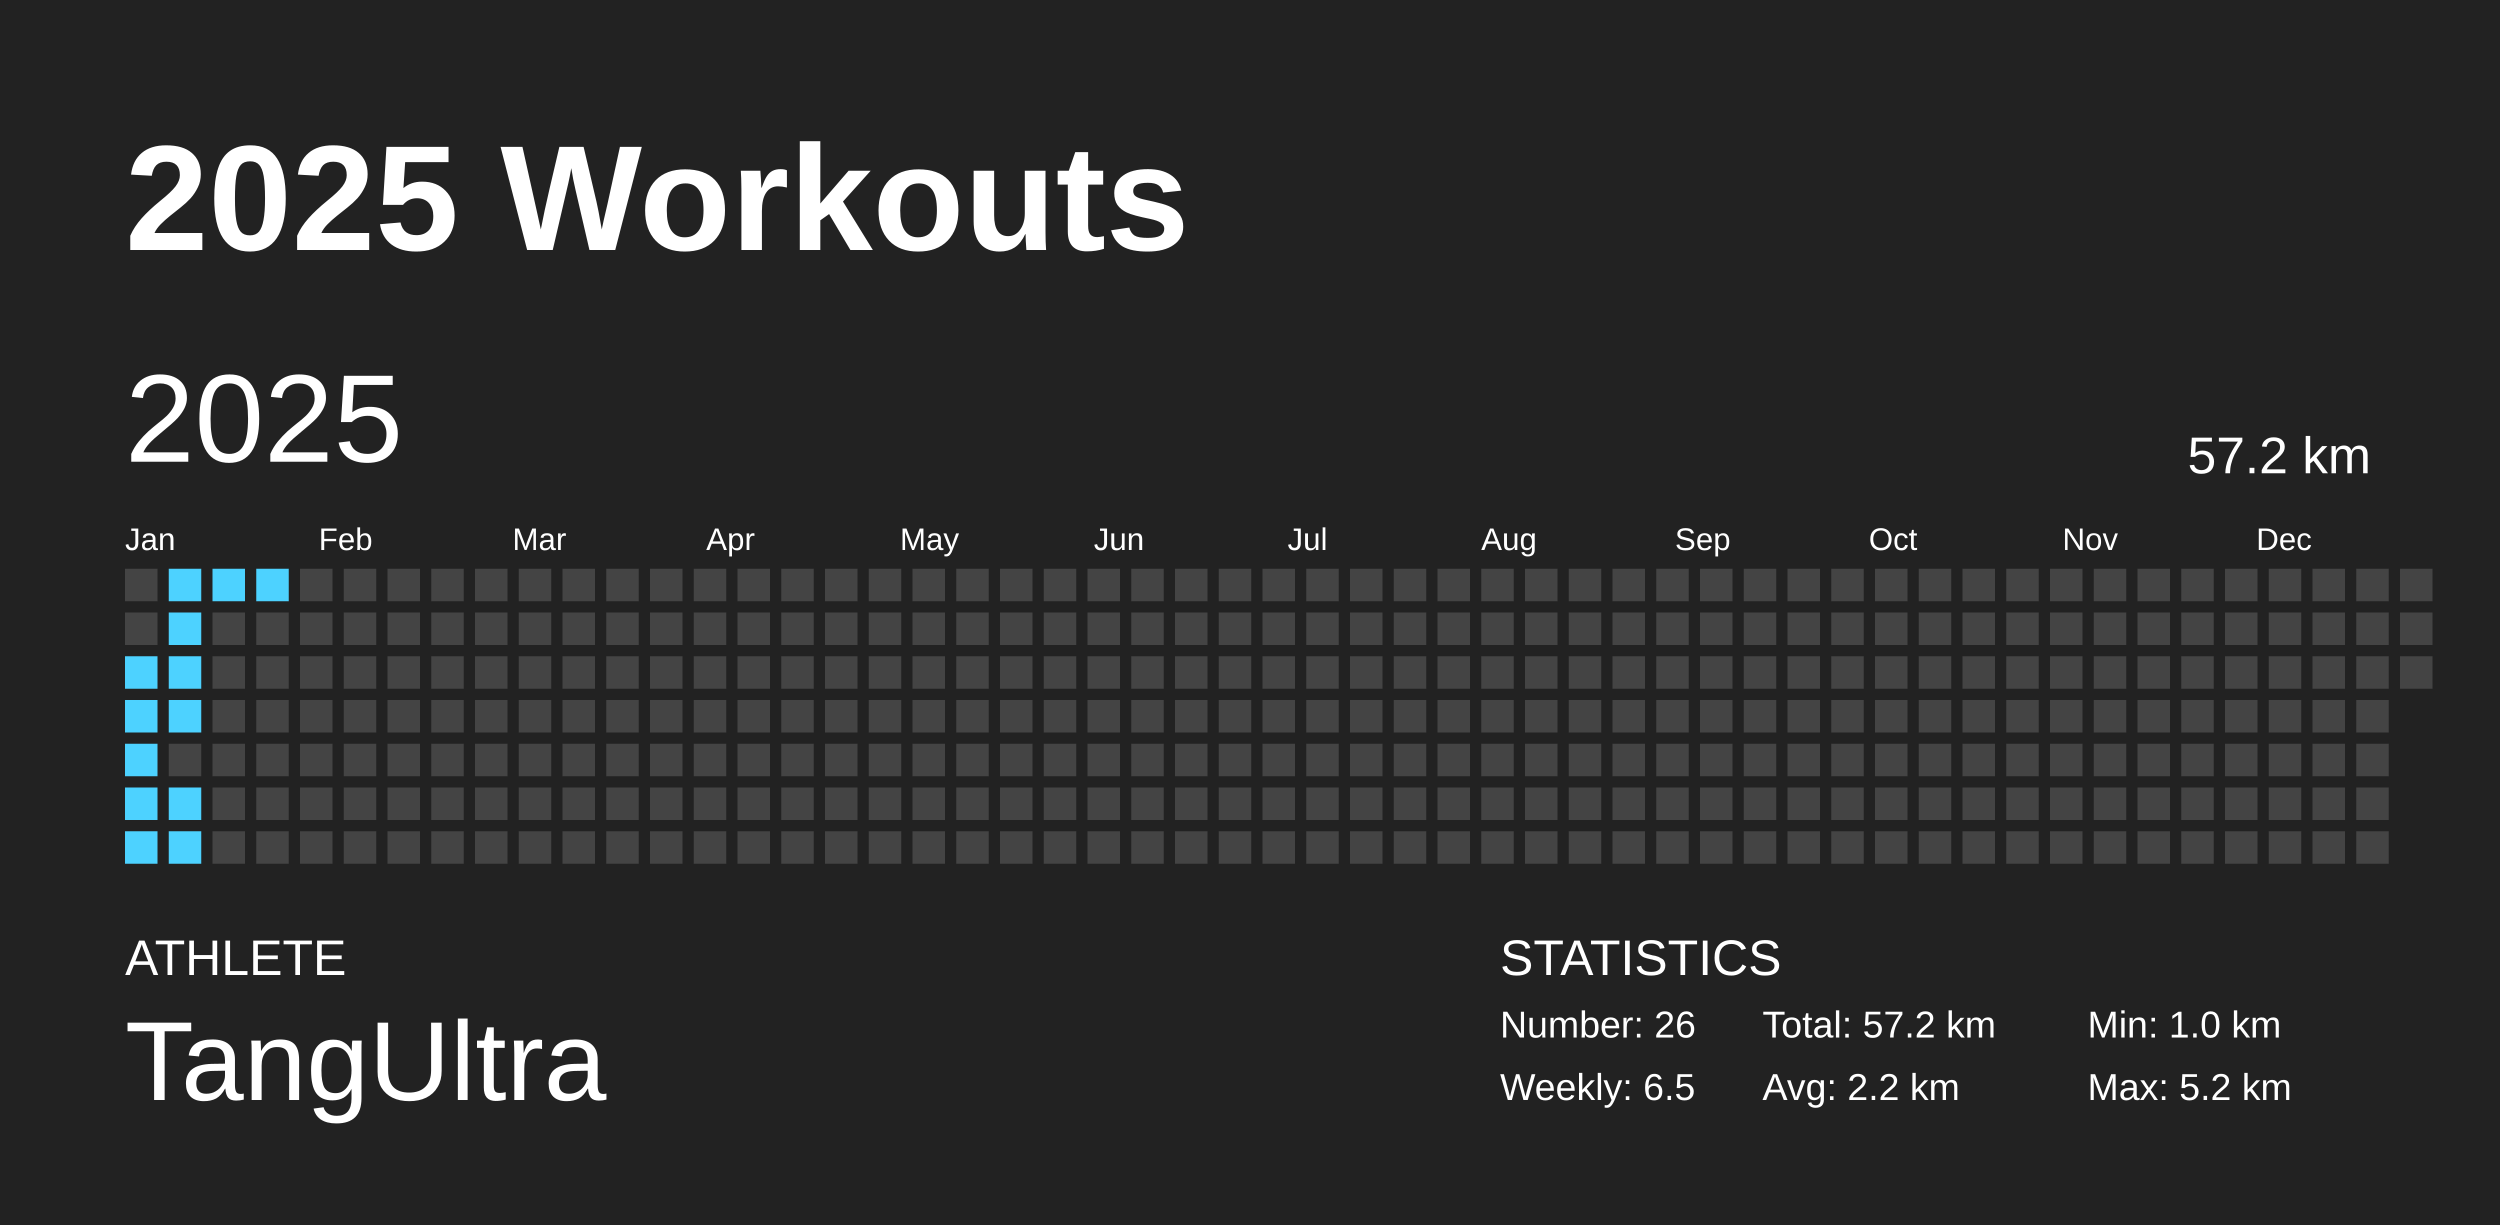
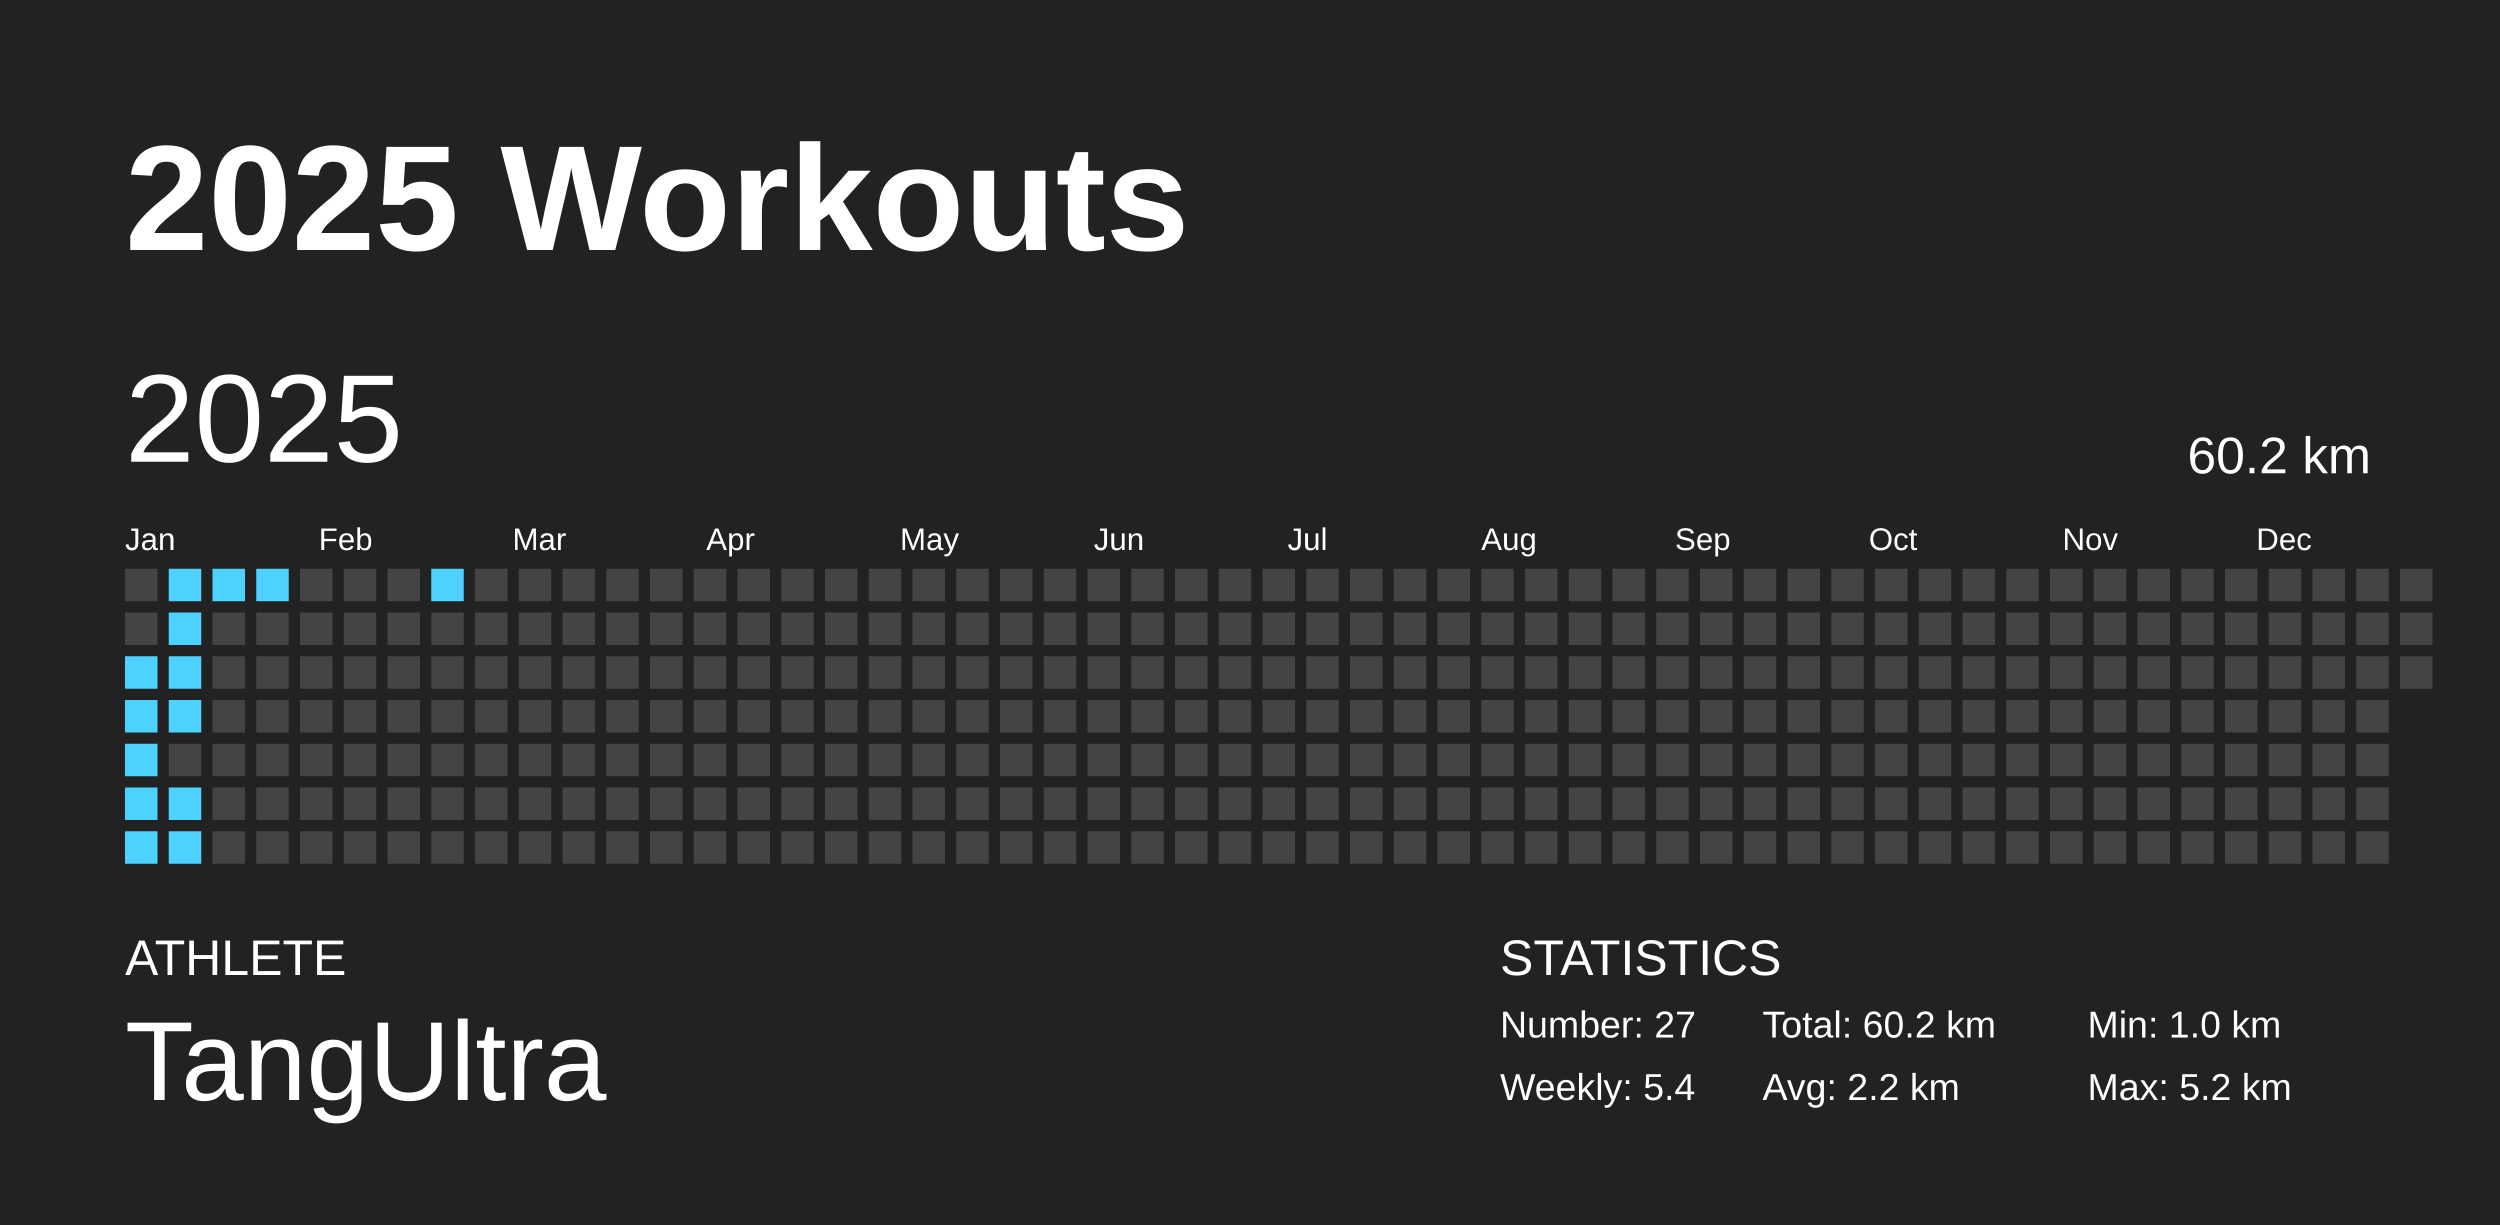
<svg xmlns="http://www.w3.org/2000/svg" baseProfile="full" height="98mm" version="1.1" viewBox="0,0,200,98" width="200mm">
  <defs />
  <rect fill="#222222" height="98" width="200" x="0" y="0" />
  <text fill="#FFFFFF" style="font-size:12px; font-family:Arial; font-weight:bold;" x="10" y="20">2025 Workouts</text>
  <text fill="#FFFFFF" style="font-size:4px; font-family:Arial" x="10" y="78">ATHLETE</text>
  <text fill="#FFFFFF" style="font-size:9px; font-family:Arial" x="10" y="88">TangUltra</text>
  <text fill="#FFFFFF" style="font-size:4px; font-family:Arial" x="120" y="78">STATISTICS</text>
-   <text fill="#FFFFFF" style="font-size:3px; font-family:Arial" x="120" y="83">Number: 26</text>
-   <text fill="#FFFFFF" style="font-size:3px; font-family:Arial" x="120" y="88">Weekly: 6.5</text>
-   <text fill="#FFFFFF" style="font-size:3px; font-family:Arial" x="141" y="83">Total: 57.2 km</text>
+   <text fill="#FFFFFF" style="font-size:3px; font-family:Arial" x="120" y="83">Number: 27</text>
+   <text fill="#FFFFFF" style="font-size:3px; font-family:Arial" x="120" y="88">Weekly: 5.4</text>
+   <text fill="#FFFFFF" style="font-size:3px; font-family:Arial" x="141" y="83">Total: 60.2 km</text>
  <text fill="#FFFFFF" style="font-size:3px; font-family:Arial" x="141" y="88">Avg: 2.2 km</text>
  <text fill="#FFFFFF" style="font-size:3px; font-family:Arial" x="167" y="83">Min: 1.0 km</text>
  <text fill="#FFFFFF" style="font-size:3px; font-family:Arial" x="167" y="88">Max: 5.2 km</text>
  <text dominant-baseline="hanging" fill="#FFFFFF" style="font-size:10.0px; font-family:Arial;" x="10" y="30">2025</text>
-   <text dominant-baseline="hanging" fill="#FFFFFF" style="font-size:4.125px; font-family:Arial;" x="175" y="35">57.2 km</text>
+   <text dominant-baseline="hanging" fill="#FFFFFF" style="font-size:4.125px; font-family:Arial;" x="175" y="35">60.2 km</text>
  <text fill="#FFFFFF" style="font-size:2.5px; font-family:Arial" x="10.0" y="44">Jan</text>
  <text fill="#FFFFFF" style="font-size:2.5px; font-family:Arial" x="25.5" y="44">Feb</text>
  <text fill="#FFFFFF" style="font-size:2.5px; font-family:Arial" x="41.0" y="44">Mar</text>
  <text fill="#FFFFFF" style="font-size:2.5px; font-family:Arial" x="56.5" y="44">Apr</text>
  <text fill="#FFFFFF" style="font-size:2.5px; font-family:Arial" x="72.0" y="44">May</text>
  <text fill="#FFFFFF" style="font-size:2.5px; font-family:Arial" x="87.5" y="44">Jun</text>
  <text fill="#FFFFFF" style="font-size:2.5px; font-family:Arial" x="103.0" y="44">Jul</text>
  <text fill="#FFFFFF" style="font-size:2.5px; font-family:Arial" x="118.5" y="44">Aug</text>
  <text fill="#FFFFFF" style="font-size:2.5px; font-family:Arial" x="134.0" y="44">Sep</text>
  <text fill="#FFFFFF" style="font-size:2.5px; font-family:Arial" x="149.5" y="44">Oct</text>
  <text fill="#FFFFFF" style="font-size:2.5px; font-family:Arial" x="165.0" y="44">Nov</text>
  <text fill="#FFFFFF" style="font-size:2.5px; font-family:Arial" x="180.5" y="44">Dec</text>
  <rect fill="#444444" height="2.6" width="2.6" x="10.0" y="45.5" />
  <rect fill="#444444" height="2.6" width="2.6" x="10.0" y="49.0" />
  <rect fill="#4dd2ff" height="2.6" width="2.6" x="10.0" y="52.5" />
  <rect fill="#4dd2ff" height="2.6" width="2.6" x="10.0" y="56.0" />
  <rect fill="#4dd2ff" height="2.6" width="2.6" x="10.0" y="59.5" />
  <rect fill="#4dd2ff" height="2.6" width="2.6" x="10.0" y="63.0" />
  <rect fill="#4dd2ff" height="2.6" width="2.6" x="10.0" y="66.5" />
  <rect fill="#4dd2ff" height="2.6" width="2.6" x="13.5" y="45.5" />
  <rect fill="#4dd2ff" height="2.6" width="2.6" x="13.5" y="49.0" />
  <rect fill="#4dd2ff" height="2.6" width="2.6" x="13.5" y="52.5" />
  <rect fill="#4dd2ff" height="2.6" width="2.6" x="13.5" y="56.0" />
  <rect fill="#444444" height="2.6" width="2.6" x="13.5" y="59.5" />
  <rect fill="#4dd2ff" height="2.6" width="2.6" x="13.5" y="63.0" />
  <rect fill="#4dd2ff" height="2.6" width="2.6" x="13.5" y="66.5" />
  <rect fill="#4dd2ff" height="2.6" width="2.6" x="17.0" y="45.5" />
  <rect fill="#444444" height="2.6" width="2.6" x="17.0" y="49.0" />
  <rect fill="#444444" height="2.6" width="2.6" x="17.0" y="52.5" />
  <rect fill="#444444" height="2.6" width="2.6" x="17.0" y="56.0" />
  <rect fill="#444444" height="2.6" width="2.6" x="17.0" y="59.5" />
  <rect fill="#444444" height="2.6" width="2.6" x="17.0" y="63.0" />
  <rect fill="#444444" height="2.6" width="2.6" x="17.0" y="66.5" />
  <rect fill="#4dd2ff" height="2.6" width="2.6" x="20.5" y="45.5" />
  <rect fill="#444444" height="2.6" width="2.6" x="20.5" y="49.0" />
  <rect fill="#444444" height="2.6" width="2.6" x="20.5" y="52.5" />
  <rect fill="#444444" height="2.6" width="2.6" x="20.5" y="56.0" />
  <rect fill="#444444" height="2.6" width="2.6" x="20.5" y="59.5" />
  <rect fill="#444444" height="2.6" width="2.6" x="20.5" y="63.0" />
  <rect fill="#444444" height="2.6" width="2.6" x="20.5" y="66.5" />
  <rect fill="#444444" height="2.6" width="2.6" x="24.0" y="45.5" />
  <rect fill="#444444" height="2.6" width="2.6" x="24.0" y="49.0" />
  <rect fill="#444444" height="2.6" width="2.6" x="24.0" y="52.5" />
  <rect fill="#444444" height="2.6" width="2.6" x="24.0" y="56.0" />
  <rect fill="#444444" height="2.6" width="2.6" x="24.0" y="59.5" />
  <rect fill="#444444" height="2.6" width="2.6" x="24.0" y="63.0" />
  <rect fill="#444444" height="2.6" width="2.6" x="24.0" y="66.5" />
  <rect fill="#444444" height="2.6" width="2.6" x="27.5" y="45.5" />
  <rect fill="#444444" height="2.6" width="2.6" x="27.5" y="49.0" />
  <rect fill="#444444" height="2.6" width="2.6" x="27.5" y="52.5" />
  <rect fill="#444444" height="2.6" width="2.6" x="27.5" y="56.0" />
  <rect fill="#444444" height="2.6" width="2.6" x="27.5" y="59.5" />
  <rect fill="#444444" height="2.6" width="2.6" x="27.5" y="63.0" />
  <rect fill="#444444" height="2.6" width="2.6" x="27.5" y="66.5" />
  <rect fill="#444444" height="2.6" width="2.6" x="31.0" y="45.5" />
  <rect fill="#444444" height="2.6" width="2.6" x="31.0" y="49.0" />
  <rect fill="#444444" height="2.6" width="2.6" x="31.0" y="52.5" />
  <rect fill="#444444" height="2.6" width="2.6" x="31.0" y="56.0" />
  <rect fill="#444444" height="2.6" width="2.6" x="31.0" y="59.5" />
  <rect fill="#444444" height="2.6" width="2.6" x="31.0" y="63.0" />
  <rect fill="#444444" height="2.6" width="2.6" x="31.0" y="66.5" />
-   <rect fill="#444444" height="2.6" width="2.6" x="34.5" y="45.5" />
+   <rect fill="#4dd2ff" height="2.6" width="2.6" x="34.5" y="45.5" />
  <rect fill="#444444" height="2.6" width="2.6" x="34.5" y="49.0" />
  <rect fill="#444444" height="2.6" width="2.6" x="34.5" y="52.5" />
  <rect fill="#444444" height="2.6" width="2.6" x="34.5" y="56.0" />
  <rect fill="#444444" height="2.6" width="2.6" x="34.5" y="59.5" />
  <rect fill="#444444" height="2.6" width="2.6" x="34.5" y="63.0" />
  <rect fill="#444444" height="2.6" width="2.6" x="34.5" y="66.5" />
  <rect fill="#444444" height="2.6" width="2.6" x="38.0" y="45.5" />
  <rect fill="#444444" height="2.6" width="2.6" x="38.0" y="49.0" />
  <rect fill="#444444" height="2.6" width="2.6" x="38.0" y="52.5" />
  <rect fill="#444444" height="2.6" width="2.6" x="38.0" y="56.0" />
  <rect fill="#444444" height="2.6" width="2.6" x="38.0" y="59.5" />
  <rect fill="#444444" height="2.6" width="2.6" x="38.0" y="63.0" />
  <rect fill="#444444" height="2.6" width="2.6" x="38.0" y="66.5" />
  <rect fill="#444444" height="2.6" width="2.6" x="41.5" y="45.5" />
  <rect fill="#444444" height="2.6" width="2.6" x="41.5" y="49.0" />
  <rect fill="#444444" height="2.6" width="2.6" x="41.5" y="52.5" />
  <rect fill="#444444" height="2.6" width="2.6" x="41.5" y="56.0" />
  <rect fill="#444444" height="2.6" width="2.6" x="41.5" y="59.5" />
  <rect fill="#444444" height="2.6" width="2.6" x="41.5" y="63.0" />
  <rect fill="#444444" height="2.6" width="2.6" x="41.5" y="66.5" />
  <rect fill="#444444" height="2.6" width="2.6" x="45.0" y="45.5" />
  <rect fill="#444444" height="2.6" width="2.6" x="45.0" y="49.0" />
  <rect fill="#444444" height="2.6" width="2.6" x="45.0" y="52.5" />
  <rect fill="#444444" height="2.6" width="2.6" x="45.0" y="56.0" />
  <rect fill="#444444" height="2.6" width="2.6" x="45.0" y="59.5" />
  <rect fill="#444444" height="2.6" width="2.6" x="45.0" y="63.0" />
  <rect fill="#444444" height="2.6" width="2.6" x="45.0" y="66.5" />
  <rect fill="#444444" height="2.6" width="2.6" x="48.5" y="45.5" />
  <rect fill="#444444" height="2.6" width="2.6" x="48.5" y="49.0" />
  <rect fill="#444444" height="2.6" width="2.6" x="48.5" y="52.5" />
  <rect fill="#444444" height="2.6" width="2.6" x="48.5" y="56.0" />
  <rect fill="#444444" height="2.6" width="2.6" x="48.5" y="59.5" />
  <rect fill="#444444" height="2.6" width="2.6" x="48.5" y="63.0" />
  <rect fill="#444444" height="2.6" width="2.6" x="48.5" y="66.5" />
  <rect fill="#444444" height="2.6" width="2.6" x="52.0" y="45.5" />
  <rect fill="#444444" height="2.6" width="2.6" x="52.0" y="49.0" />
  <rect fill="#444444" height="2.6" width="2.6" x="52.0" y="52.5" />
  <rect fill="#444444" height="2.6" width="2.6" x="52.0" y="56.0" />
  <rect fill="#444444" height="2.6" width="2.6" x="52.0" y="59.5" />
  <rect fill="#444444" height="2.6" width="2.6" x="52.0" y="63.0" />
  <rect fill="#444444" height="2.6" width="2.6" x="52.0" y="66.5" />
  <rect fill="#444444" height="2.6" width="2.6" x="55.5" y="45.5" />
  <rect fill="#444444" height="2.6" width="2.6" x="55.5" y="49.0" />
  <rect fill="#444444" height="2.6" width="2.6" x="55.5" y="52.5" />
  <rect fill="#444444" height="2.6" width="2.6" x="55.5" y="56.0" />
  <rect fill="#444444" height="2.6" width="2.6" x="55.5" y="59.5" />
  <rect fill="#444444" height="2.6" width="2.6" x="55.5" y="63.0" />
  <rect fill="#444444" height="2.6" width="2.6" x="55.5" y="66.5" />
  <rect fill="#444444" height="2.6" width="2.6" x="59.0" y="45.5" />
  <rect fill="#444444" height="2.6" width="2.6" x="59.0" y="49.0" />
  <rect fill="#444444" height="2.6" width="2.6" x="59.0" y="52.5" />
  <rect fill="#444444" height="2.6" width="2.6" x="59.0" y="56.0" />
  <rect fill="#444444" height="2.6" width="2.6" x="59.0" y="59.5" />
  <rect fill="#444444" height="2.6" width="2.6" x="59.0" y="63.0" />
  <rect fill="#444444" height="2.6" width="2.6" x="59.0" y="66.5" />
  <rect fill="#444444" height="2.6" width="2.6" x="62.5" y="45.5" />
  <rect fill="#444444" height="2.6" width="2.6" x="62.5" y="49.0" />
  <rect fill="#444444" height="2.6" width="2.6" x="62.5" y="52.5" />
  <rect fill="#444444" height="2.6" width="2.6" x="62.5" y="56.0" />
  <rect fill="#444444" height="2.6" width="2.6" x="62.5" y="59.5" />
  <rect fill="#444444" height="2.6" width="2.6" x="62.5" y="63.0" />
  <rect fill="#444444" height="2.6" width="2.6" x="62.5" y="66.5" />
  <rect fill="#444444" height="2.6" width="2.6" x="66.0" y="45.5" />
  <rect fill="#444444" height="2.6" width="2.6" x="66.0" y="49.0" />
  <rect fill="#444444" height="2.6" width="2.6" x="66.0" y="52.5" />
  <rect fill="#444444" height="2.6" width="2.6" x="66.0" y="56.0" />
  <rect fill="#444444" height="2.6" width="2.6" x="66.0" y="59.5" />
  <rect fill="#444444" height="2.6" width="2.6" x="66.0" y="63.0" />
  <rect fill="#444444" height="2.6" width="2.6" x="66.0" y="66.5" />
  <rect fill="#444444" height="2.6" width="2.6" x="69.5" y="45.5" />
  <rect fill="#444444" height="2.6" width="2.6" x="69.5" y="49.0" />
  <rect fill="#444444" height="2.6" width="2.6" x="69.5" y="52.5" />
  <rect fill="#444444" height="2.6" width="2.6" x="69.5" y="56.0" />
  <rect fill="#444444" height="2.6" width="2.6" x="69.5" y="59.5" />
  <rect fill="#444444" height="2.6" width="2.6" x="69.5" y="63.0" />
  <rect fill="#444444" height="2.6" width="2.6" x="69.5" y="66.5" />
  <rect fill="#444444" height="2.6" width="2.6" x="73.0" y="45.5" />
  <rect fill="#444444" height="2.6" width="2.6" x="73.0" y="49.0" />
  <rect fill="#444444" height="2.6" width="2.6" x="73.0" y="52.5" />
  <rect fill="#444444" height="2.6" width="2.6" x="73.0" y="56.0" />
  <rect fill="#444444" height="2.6" width="2.6" x="73.0" y="59.5" />
  <rect fill="#444444" height="2.6" width="2.6" x="73.0" y="63.0" />
  <rect fill="#444444" height="2.6" width="2.6" x="73.0" y="66.5" />
  <rect fill="#444444" height="2.6" width="2.6" x="76.5" y="45.5" />
  <rect fill="#444444" height="2.6" width="2.6" x="76.5" y="49.0" />
  <rect fill="#444444" height="2.6" width="2.6" x="76.5" y="52.5" />
  <rect fill="#444444" height="2.6" width="2.6" x="76.5" y="56.0" />
  <rect fill="#444444" height="2.6" width="2.6" x="76.5" y="59.5" />
  <rect fill="#444444" height="2.6" width="2.6" x="76.5" y="63.0" />
  <rect fill="#444444" height="2.6" width="2.6" x="76.5" y="66.5" />
  <rect fill="#444444" height="2.6" width="2.6" x="80.0" y="45.5" />
  <rect fill="#444444" height="2.6" width="2.6" x="80.0" y="49.0" />
  <rect fill="#444444" height="2.6" width="2.6" x="80.0" y="52.5" />
  <rect fill="#444444" height="2.6" width="2.6" x="80.0" y="56.0" />
  <rect fill="#444444" height="2.6" width="2.6" x="80.0" y="59.5" />
  <rect fill="#444444" height="2.6" width="2.6" x="80.0" y="63.0" />
  <rect fill="#444444" height="2.6" width="2.6" x="80.0" y="66.5" />
  <rect fill="#444444" height="2.6" width="2.6" x="83.5" y="45.5" />
  <rect fill="#444444" height="2.6" width="2.6" x="83.5" y="49.0" />
  <rect fill="#444444" height="2.6" width="2.6" x="83.5" y="52.5" />
  <rect fill="#444444" height="2.6" width="2.6" x="83.5" y="56.0" />
  <rect fill="#444444" height="2.6" width="2.6" x="83.5" y="59.5" />
  <rect fill="#444444" height="2.6" width="2.6" x="83.5" y="63.0" />
  <rect fill="#444444" height="2.6" width="2.6" x="83.5" y="66.5" />
  <rect fill="#444444" height="2.6" width="2.6" x="87.0" y="45.5" />
  <rect fill="#444444" height="2.6" width="2.6" x="87.0" y="49.0" />
  <rect fill="#444444" height="2.6" width="2.6" x="87.0" y="52.5" />
  <rect fill="#444444" height="2.6" width="2.6" x="87.0" y="56.0" />
  <rect fill="#444444" height="2.6" width="2.6" x="87.0" y="59.5" />
  <rect fill="#444444" height="2.6" width="2.6" x="87.0" y="63.0" />
  <rect fill="#444444" height="2.6" width="2.6" x="87.0" y="66.5" />
  <rect fill="#444444" height="2.6" width="2.6" x="90.5" y="45.5" />
  <rect fill="#444444" height="2.6" width="2.6" x="90.5" y="49.0" />
  <rect fill="#444444" height="2.6" width="2.6" x="90.5" y="52.5" />
  <rect fill="#444444" height="2.6" width="2.6" x="90.5" y="56.0" />
  <rect fill="#444444" height="2.6" width="2.6" x="90.5" y="59.5" />
  <rect fill="#444444" height="2.6" width="2.6" x="90.5" y="63.0" />
  <rect fill="#444444" height="2.6" width="2.6" x="90.5" y="66.5" />
  <rect fill="#444444" height="2.6" width="2.6" x="94.0" y="45.5" />
  <rect fill="#444444" height="2.6" width="2.6" x="94.0" y="49.0" />
  <rect fill="#444444" height="2.6" width="2.6" x="94.0" y="52.5" />
  <rect fill="#444444" height="2.6" width="2.6" x="94.0" y="56.0" />
  <rect fill="#444444" height="2.6" width="2.6" x="94.0" y="59.5" />
  <rect fill="#444444" height="2.6" width="2.6" x="94.0" y="63.0" />
  <rect fill="#444444" height="2.6" width="2.6" x="94.0" y="66.5" />
  <rect fill="#444444" height="2.6" width="2.6" x="97.5" y="45.5" />
  <rect fill="#444444" height="2.6" width="2.6" x="97.5" y="49.0" />
  <rect fill="#444444" height="2.6" width="2.6" x="97.5" y="52.5" />
  <rect fill="#444444" height="2.6" width="2.6" x="97.5" y="56.0" />
  <rect fill="#444444" height="2.6" width="2.6" x="97.5" y="59.5" />
  <rect fill="#444444" height="2.6" width="2.6" x="97.5" y="63.0" />
  <rect fill="#444444" height="2.6" width="2.6" x="97.5" y="66.5" />
  <rect fill="#444444" height="2.6" width="2.6" x="101.0" y="45.5" />
  <rect fill="#444444" height="2.6" width="2.6" x="101.0" y="49.0" />
  <rect fill="#444444" height="2.6" width="2.6" x="101.0" y="52.5" />
  <rect fill="#444444" height="2.6" width="2.6" x="101.0" y="56.0" />
  <rect fill="#444444" height="2.6" width="2.6" x="101.0" y="59.5" />
  <rect fill="#444444" height="2.6" width="2.6" x="101.0" y="63.0" />
  <rect fill="#444444" height="2.6" width="2.6" x="101.0" y="66.5" />
  <rect fill="#444444" height="2.6" width="2.6" x="104.5" y="45.5" />
  <rect fill="#444444" height="2.6" width="2.6" x="104.5" y="49.0" />
  <rect fill="#444444" height="2.6" width="2.6" x="104.5" y="52.5" />
  <rect fill="#444444" height="2.6" width="2.6" x="104.5" y="56.0" />
  <rect fill="#444444" height="2.6" width="2.6" x="104.5" y="59.5" />
  <rect fill="#444444" height="2.6" width="2.6" x="104.5" y="63.0" />
  <rect fill="#444444" height="2.6" width="2.6" x="104.5" y="66.5" />
  <rect fill="#444444" height="2.6" width="2.6" x="108.0" y="45.5" />
  <rect fill="#444444" height="2.6" width="2.6" x="108.0" y="49.0" />
  <rect fill="#444444" height="2.6" width="2.6" x="108.0" y="52.5" />
  <rect fill="#444444" height="2.6" width="2.6" x="108.0" y="56.0" />
  <rect fill="#444444" height="2.6" width="2.6" x="108.0" y="59.5" />
  <rect fill="#444444" height="2.6" width="2.6" x="108.0" y="63.0" />
  <rect fill="#444444" height="2.6" width="2.6" x="108.0" y="66.5" />
  <rect fill="#444444" height="2.6" width="2.6" x="111.5" y="45.5" />
  <rect fill="#444444" height="2.6" width="2.6" x="111.5" y="49.0" />
  <rect fill="#444444" height="2.6" width="2.6" x="111.5" y="52.5" />
  <rect fill="#444444" height="2.6" width="2.6" x="111.5" y="56.0" />
  <rect fill="#444444" height="2.6" width="2.6" x="111.5" y="59.5" />
  <rect fill="#444444" height="2.6" width="2.6" x="111.5" y="63.0" />
  <rect fill="#444444" height="2.6" width="2.6" x="111.5" y="66.5" />
  <rect fill="#444444" height="2.6" width="2.6" x="115.0" y="45.5" />
  <rect fill="#444444" height="2.6" width="2.6" x="115.0" y="49.0" />
  <rect fill="#444444" height="2.6" width="2.6" x="115.0" y="52.5" />
  <rect fill="#444444" height="2.6" width="2.6" x="115.0" y="56.0" />
  <rect fill="#444444" height="2.6" width="2.6" x="115.0" y="59.5" />
  <rect fill="#444444" height="2.6" width="2.6" x="115.0" y="63.0" />
  <rect fill="#444444" height="2.6" width="2.6" x="115.0" y="66.5" />
  <rect fill="#444444" height="2.6" width="2.6" x="118.5" y="45.5" />
  <rect fill="#444444" height="2.6" width="2.6" x="118.5" y="49.0" />
  <rect fill="#444444" height="2.6" width="2.6" x="118.5" y="52.5" />
  <rect fill="#444444" height="2.6" width="2.6" x="118.5" y="56.0" />
  <rect fill="#444444" height="2.6" width="2.6" x="118.5" y="59.5" />
  <rect fill="#444444" height="2.6" width="2.6" x="118.5" y="63.0" />
  <rect fill="#444444" height="2.6" width="2.6" x="118.5" y="66.5" />
  <rect fill="#444444" height="2.6" width="2.6" x="122.0" y="45.5" />
  <rect fill="#444444" height="2.6" width="2.6" x="122.0" y="49.0" />
  <rect fill="#444444" height="2.6" width="2.6" x="122.0" y="52.5" />
  <rect fill="#444444" height="2.6" width="2.6" x="122.0" y="56.0" />
  <rect fill="#444444" height="2.6" width="2.6" x="122.0" y="59.5" />
  <rect fill="#444444" height="2.6" width="2.6" x="122.0" y="63.0" />
  <rect fill="#444444" height="2.6" width="2.6" x="122.0" y="66.5" />
  <rect fill="#444444" height="2.6" width="2.6" x="125.5" y="45.5" />
  <rect fill="#444444" height="2.6" width="2.6" x="125.5" y="49.0" />
  <rect fill="#444444" height="2.6" width="2.6" x="125.5" y="52.5" />
  <rect fill="#444444" height="2.6" width="2.6" x="125.5" y="56.0" />
  <rect fill="#444444" height="2.6" width="2.6" x="125.5" y="59.5" />
  <rect fill="#444444" height="2.6" width="2.6" x="125.5" y="63.0" />
  <rect fill="#444444" height="2.6" width="2.6" x="125.5" y="66.5" />
  <rect fill="#444444" height="2.6" width="2.6" x="129.0" y="45.5" />
  <rect fill="#444444" height="2.6" width="2.6" x="129.0" y="49.0" />
  <rect fill="#444444" height="2.6" width="2.6" x="129.0" y="52.5" />
  <rect fill="#444444" height="2.6" width="2.6" x="129.0" y="56.0" />
  <rect fill="#444444" height="2.6" width="2.6" x="129.0" y="59.5" />
  <rect fill="#444444" height="2.6" width="2.6" x="129.0" y="63.0" />
  <rect fill="#444444" height="2.6" width="2.6" x="129.0" y="66.5" />
  <rect fill="#444444" height="2.6" width="2.6" x="132.5" y="45.5" />
  <rect fill="#444444" height="2.6" width="2.6" x="132.5" y="49.0" />
  <rect fill="#444444" height="2.6" width="2.6" x="132.5" y="52.5" />
  <rect fill="#444444" height="2.6" width="2.6" x="132.5" y="56.0" />
  <rect fill="#444444" height="2.6" width="2.6" x="132.5" y="59.5" />
  <rect fill="#444444" height="2.6" width="2.6" x="132.5" y="63.0" />
  <rect fill="#444444" height="2.6" width="2.6" x="132.5" y="66.5" />
  <rect fill="#444444" height="2.6" width="2.6" x="136.0" y="45.5" />
  <rect fill="#444444" height="2.6" width="2.6" x="136.0" y="49.0" />
  <rect fill="#444444" height="2.6" width="2.6" x="136.0" y="52.5" />
  <rect fill="#444444" height="2.6" width="2.6" x="136.0" y="56.0" />
  <rect fill="#444444" height="2.6" width="2.6" x="136.0" y="59.5" />
  <rect fill="#444444" height="2.6" width="2.6" x="136.0" y="63.0" />
  <rect fill="#444444" height="2.6" width="2.6" x="136.0" y="66.5" />
  <rect fill="#444444" height="2.6" width="2.6" x="139.5" y="45.5" />
  <rect fill="#444444" height="2.6" width="2.6" x="139.5" y="49.0" />
  <rect fill="#444444" height="2.6" width="2.6" x="139.5" y="52.5" />
  <rect fill="#444444" height="2.6" width="2.6" x="139.5" y="56.0" />
  <rect fill="#444444" height="2.6" width="2.6" x="139.5" y="59.5" />
  <rect fill="#444444" height="2.6" width="2.6" x="139.5" y="63.0" />
  <rect fill="#444444" height="2.6" width="2.6" x="139.5" y="66.5" />
  <rect fill="#444444" height="2.6" width="2.6" x="143.0" y="45.5" />
  <rect fill="#444444" height="2.6" width="2.6" x="143.0" y="49.0" />
  <rect fill="#444444" height="2.6" width="2.6" x="143.0" y="52.5" />
  <rect fill="#444444" height="2.6" width="2.6" x="143.0" y="56.0" />
  <rect fill="#444444" height="2.6" width="2.6" x="143.0" y="59.5" />
  <rect fill="#444444" height="2.6" width="2.6" x="143.0" y="63.0" />
  <rect fill="#444444" height="2.6" width="2.6" x="143.0" y="66.5" />
  <rect fill="#444444" height="2.6" width="2.6" x="146.5" y="45.5" />
  <rect fill="#444444" height="2.6" width="2.6" x="146.5" y="49.0" />
  <rect fill="#444444" height="2.6" width="2.6" x="146.5" y="52.5" />
  <rect fill="#444444" height="2.6" width="2.6" x="146.5" y="56.0" />
  <rect fill="#444444" height="2.6" width="2.6" x="146.5" y="59.5" />
  <rect fill="#444444" height="2.6" width="2.6" x="146.5" y="63.0" />
  <rect fill="#444444" height="2.6" width="2.6" x="146.5" y="66.5" />
  <rect fill="#444444" height="2.6" width="2.6" x="150.0" y="45.5" />
  <rect fill="#444444" height="2.6" width="2.6" x="150.0" y="49.0" />
  <rect fill="#444444" height="2.6" width="2.6" x="150.0" y="52.5" />
  <rect fill="#444444" height="2.6" width="2.6" x="150.0" y="56.0" />
  <rect fill="#444444" height="2.6" width="2.6" x="150.0" y="59.5" />
  <rect fill="#444444" height="2.6" width="2.6" x="150.0" y="63.0" />
  <rect fill="#444444" height="2.6" width="2.6" x="150.0" y="66.5" />
  <rect fill="#444444" height="2.6" width="2.6" x="153.5" y="45.5" />
  <rect fill="#444444" height="2.6" width="2.6" x="153.5" y="49.0" />
  <rect fill="#444444" height="2.6" width="2.6" x="153.5" y="52.5" />
  <rect fill="#444444" height="2.6" width="2.6" x="153.5" y="56.0" />
  <rect fill="#444444" height="2.6" width="2.6" x="153.5" y="59.5" />
  <rect fill="#444444" height="2.6" width="2.6" x="153.5" y="63.0" />
  <rect fill="#444444" height="2.6" width="2.6" x="153.5" y="66.5" />
  <rect fill="#444444" height="2.6" width="2.6" x="157.0" y="45.5" />
  <rect fill="#444444" height="2.6" width="2.6" x="157.0" y="49.0" />
  <rect fill="#444444" height="2.6" width="2.6" x="157.0" y="52.5" />
  <rect fill="#444444" height="2.6" width="2.6" x="157.0" y="56.0" />
  <rect fill="#444444" height="2.6" width="2.6" x="157.0" y="59.5" />
  <rect fill="#444444" height="2.6" width="2.6" x="157.0" y="63.0" />
  <rect fill="#444444" height="2.6" width="2.6" x="157.0" y="66.5" />
  <rect fill="#444444" height="2.6" width="2.6" x="160.5" y="45.5" />
  <rect fill="#444444" height="2.6" width="2.6" x="160.5" y="49.0" />
  <rect fill="#444444" height="2.6" width="2.6" x="160.5" y="52.5" />
  <rect fill="#444444" height="2.6" width="2.6" x="160.5" y="56.0" />
  <rect fill="#444444" height="2.6" width="2.6" x="160.5" y="59.5" />
  <rect fill="#444444" height="2.6" width="2.6" x="160.5" y="63.0" />
  <rect fill="#444444" height="2.6" width="2.6" x="160.5" y="66.5" />
  <rect fill="#444444" height="2.6" width="2.6" x="164.0" y="45.5" />
  <rect fill="#444444" height="2.6" width="2.6" x="164.0" y="49.0" />
  <rect fill="#444444" height="2.6" width="2.6" x="164.0" y="52.5" />
  <rect fill="#444444" height="2.6" width="2.6" x="164.0" y="56.0" />
  <rect fill="#444444" height="2.6" width="2.6" x="164.0" y="59.5" />
  <rect fill="#444444" height="2.6" width="2.6" x="164.0" y="63.0" />
  <rect fill="#444444" height="2.6" width="2.6" x="164.0" y="66.5" />
  <rect fill="#444444" height="2.6" width="2.6" x="167.5" y="45.5" />
  <rect fill="#444444" height="2.6" width="2.6" x="167.5" y="49.0" />
  <rect fill="#444444" height="2.6" width="2.6" x="167.5" y="52.5" />
  <rect fill="#444444" height="2.6" width="2.6" x="167.5" y="56.0" />
  <rect fill="#444444" height="2.6" width="2.6" x="167.5" y="59.5" />
  <rect fill="#444444" height="2.6" width="2.6" x="167.5" y="63.0" />
  <rect fill="#444444" height="2.6" width="2.6" x="167.5" y="66.5" />
  <rect fill="#444444" height="2.6" width="2.6" x="171.0" y="45.5" />
  <rect fill="#444444" height="2.6" width="2.6" x="171.0" y="49.0" />
  <rect fill="#444444" height="2.6" width="2.6" x="171.0" y="52.5" />
  <rect fill="#444444" height="2.6" width="2.6" x="171.0" y="56.0" />
  <rect fill="#444444" height="2.6" width="2.6" x="171.0" y="59.5" />
  <rect fill="#444444" height="2.6" width="2.6" x="171.0" y="63.0" />
  <rect fill="#444444" height="2.6" width="2.6" x="171.0" y="66.5" />
  <rect fill="#444444" height="2.6" width="2.6" x="174.5" y="45.5" />
  <rect fill="#444444" height="2.6" width="2.6" x="174.5" y="49.0" />
  <rect fill="#444444" height="2.6" width="2.6" x="174.5" y="52.5" />
  <rect fill="#444444" height="2.6" width="2.6" x="174.5" y="56.0" />
  <rect fill="#444444" height="2.6" width="2.6" x="174.5" y="59.5" />
  <rect fill="#444444" height="2.6" width="2.6" x="174.5" y="63.0" />
  <rect fill="#444444" height="2.6" width="2.6" x="174.5" y="66.5" />
  <rect fill="#444444" height="2.6" width="2.6" x="178.0" y="45.5" />
  <rect fill="#444444" height="2.6" width="2.6" x="178.0" y="49.0" />
  <rect fill="#444444" height="2.6" width="2.6" x="178.0" y="52.5" />
  <rect fill="#444444" height="2.6" width="2.6" x="178.0" y="56.0" />
  <rect fill="#444444" height="2.6" width="2.6" x="178.0" y="59.5" />
  <rect fill="#444444" height="2.6" width="2.6" x="178.0" y="63.0" />
  <rect fill="#444444" height="2.6" width="2.6" x="178.0" y="66.5" />
  <rect fill="#444444" height="2.6" width="2.6" x="181.5" y="45.5" />
  <rect fill="#444444" height="2.6" width="2.6" x="181.5" y="49.0" />
  <rect fill="#444444" height="2.6" width="2.6" x="181.5" y="52.5" />
  <rect fill="#444444" height="2.6" width="2.6" x="181.5" y="56.0" />
  <rect fill="#444444" height="2.6" width="2.6" x="181.5" y="59.5" />
  <rect fill="#444444" height="2.6" width="2.6" x="181.5" y="63.0" />
  <rect fill="#444444" height="2.6" width="2.6" x="181.5" y="66.5" />
  <rect fill="#444444" height="2.6" width="2.6" x="185.0" y="45.5" />
  <rect fill="#444444" height="2.6" width="2.6" x="185.0" y="49.0" />
  <rect fill="#444444" height="2.6" width="2.6" x="185.0" y="52.5" />
  <rect fill="#444444" height="2.6" width="2.6" x="185.0" y="56.0" />
  <rect fill="#444444" height="2.6" width="2.6" x="185.0" y="59.5" />
  <rect fill="#444444" height="2.6" width="2.6" x="185.0" y="63.0" />
  <rect fill="#444444" height="2.6" width="2.6" x="185.0" y="66.5" />
  <rect fill="#444444" height="2.6" width="2.6" x="188.5" y="45.5" />
  <rect fill="#444444" height="2.6" width="2.6" x="188.5" y="49.0" />
  <rect fill="#444444" height="2.6" width="2.6" x="188.5" y="52.5" />
  <rect fill="#444444" height="2.6" width="2.6" x="188.5" y="56.0" />
  <rect fill="#444444" height="2.6" width="2.6" x="188.5" y="59.5" />
  <rect fill="#444444" height="2.6" width="2.6" x="188.5" y="63.0" />
  <rect fill="#444444" height="2.6" width="2.6" x="188.5" y="66.5" />
  <rect fill="#444444" height="2.6" width="2.6" x="192.0" y="45.5" />
  <rect fill="#444444" height="2.6" width="2.6" x="192.0" y="49.0" />
  <rect fill="#444444" height="2.6" width="2.6" x="192.0" y="52.5" />
</svg>
